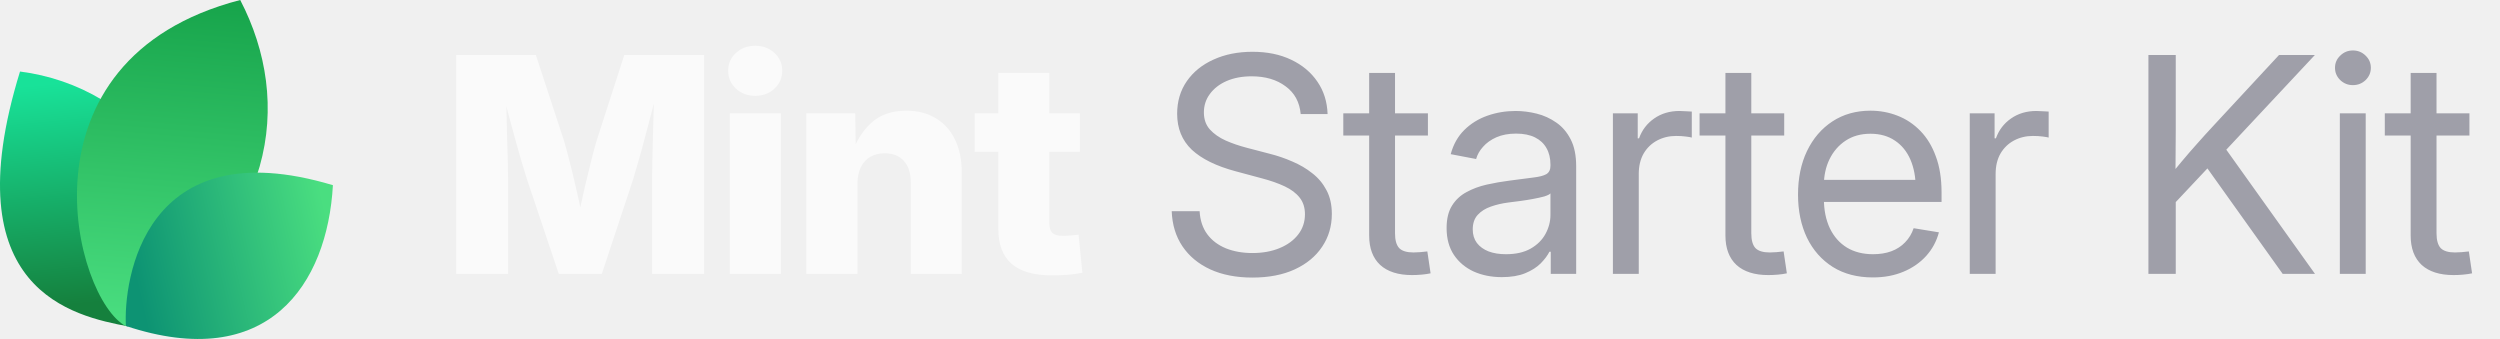
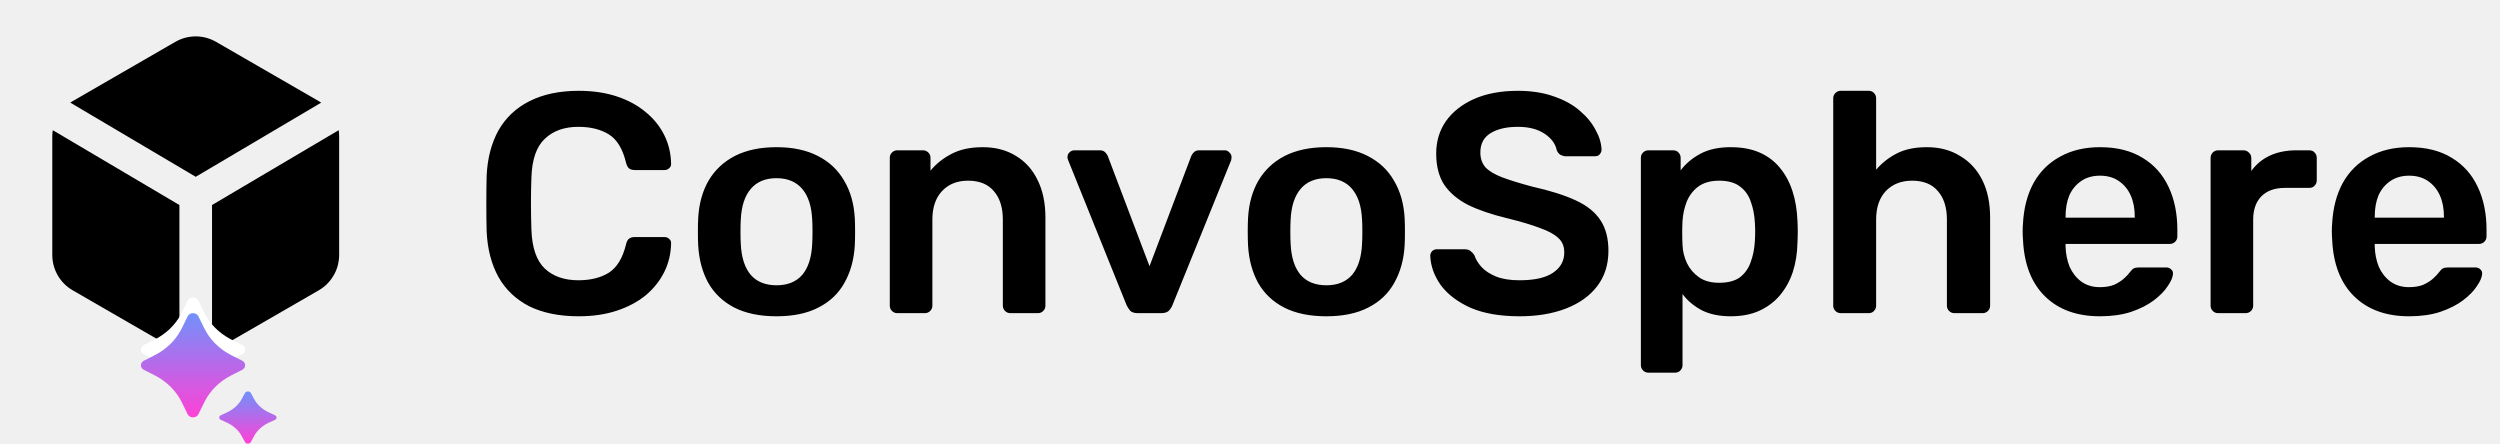
- <svg xmlns="http://www.w3.org/2000/svg" width="177" height="24" viewBox="0 0 177 24" fill="none">
-   <path d="M9.061 23.108C5.268 22.377 -3.391 20.627 1.417 5.064C9.634 6.099 16.973 14.064 9.061 23.108Z" fill="url(#paint0_linear_17557_2145)" />
-   <path d="M8.919 23.094C5.276 21.222 0.784 4.209 17.007 0C20.757 7.193 19.621 16.545 8.919 23.094Z" fill="url(#paint1_linear_17557_2145)" />
-   <path d="M8.914 23.079C8.735 19.882 10.159 9.085 23.57 13.111C23.181 20.123 18.984 26.418 8.914 23.079Z" fill="url(#paint2_linear_17557_2145)" />
-   <path d="M32.301 19.392V3.894H37.938L39.925 9.948C40.036 10.315 40.164 10.787 40.31 11.362C40.462 11.938 40.611 12.552 40.757 13.204C40.91 13.855 41.048 14.483 41.173 15.086C41.305 15.682 41.412 16.192 41.495 16.615H40.695C40.771 16.192 40.871 15.682 40.996 15.086C41.128 14.49 41.267 13.866 41.412 13.214C41.565 12.562 41.714 11.948 41.86 11.373C42.005 10.79 42.133 10.315 42.244 9.948L44.2 3.894H49.848V19.392H46.166V12.704C46.166 12.357 46.173 11.917 46.187 11.383C46.2 10.849 46.214 10.27 46.228 9.646C46.249 9.022 46.266 8.391 46.28 7.753C46.301 7.115 46.311 6.519 46.311 5.964H46.623C46.485 6.561 46.332 7.181 46.166 7.826C45.999 8.471 45.833 9.102 45.666 9.719C45.507 10.336 45.351 10.901 45.198 11.414C45.053 11.928 44.928 12.357 44.824 12.704L42.608 19.392H39.561L37.314 12.704C37.203 12.357 37.072 11.928 36.919 11.414C36.773 10.901 36.614 10.34 36.441 9.729C36.274 9.112 36.104 8.481 35.931 7.836C35.764 7.192 35.608 6.567 35.463 5.964H35.827C35.834 6.512 35.844 7.105 35.858 7.743C35.872 8.374 35.886 9.005 35.9 9.636C35.92 10.26 35.938 10.839 35.952 11.373C35.965 11.907 35.972 12.351 35.972 12.704V19.392H32.301ZM51.668 19.392V8.024H55.288V19.392H51.668ZM53.468 6.786C52.927 6.786 52.473 6.616 52.105 6.276C51.738 5.93 51.554 5.507 51.554 5.007C51.554 4.508 51.738 4.088 52.105 3.749C52.473 3.409 52.927 3.239 53.468 3.239C54.009 3.239 54.463 3.409 54.83 3.749C55.198 4.082 55.382 4.501 55.382 5.007C55.382 5.507 55.198 5.93 54.83 6.276C54.463 6.616 54.009 6.786 53.468 6.786ZM60.708 13.027V19.392H57.088V8.024H60.551L60.593 10.967H60.281C60.593 10.024 61.061 9.268 61.685 8.7C62.309 8.124 63.138 7.836 64.171 7.836C64.975 7.836 65.672 8.017 66.262 8.377C66.851 8.731 67.302 9.234 67.614 9.885C67.933 10.537 68.092 11.307 68.092 12.194V19.392H64.483V12.912C64.483 12.26 64.32 11.754 63.994 11.394C63.675 11.033 63.221 10.853 62.632 10.853C62.25 10.853 61.914 10.936 61.623 11.102C61.332 11.269 61.106 11.515 60.947 11.841C60.787 12.16 60.708 12.555 60.708 13.027ZM76.456 8.024V10.749H69.008V8.024H76.456ZM70.683 5.163H74.292V15.783C74.292 16.102 74.361 16.334 74.5 16.48C74.646 16.625 74.899 16.698 75.259 16.698C75.405 16.698 75.596 16.688 75.831 16.667C76.074 16.646 76.251 16.629 76.362 16.615L76.632 19.309C76.313 19.378 75.963 19.427 75.582 19.455C75.207 19.482 74.836 19.496 74.469 19.496C73.2 19.496 72.25 19.222 71.619 18.674C70.995 18.127 70.683 17.308 70.683 16.22V5.163Z" fill="#FAFAFA" />
-   <path d="M88.667 19.652C87.523 19.652 86.528 19.458 85.682 19.07C84.843 18.681 84.188 18.137 83.716 17.437C83.245 16.736 82.992 15.908 82.957 14.951H84.933C84.968 15.596 85.148 16.14 85.474 16.584C85.8 17.021 86.24 17.354 86.795 17.582C87.35 17.804 87.974 17.915 88.667 17.915C89.388 17.915 90.026 17.801 90.581 17.572C91.143 17.343 91.583 17.024 91.902 16.615C92.228 16.199 92.391 15.717 92.391 15.169C92.391 14.698 92.266 14.306 92.017 13.994C91.767 13.675 91.413 13.408 90.956 13.193C90.498 12.978 89.954 12.787 89.323 12.621L87.502 12.132C86.123 11.765 85.082 11.255 84.382 10.603C83.689 9.944 83.342 9.095 83.342 8.055C83.342 7.174 83.571 6.404 84.028 5.746C84.486 5.087 85.117 4.577 85.921 4.217C86.726 3.849 87.645 3.666 88.678 3.666C89.718 3.666 90.63 3.853 91.413 4.227C92.204 4.602 92.824 5.122 93.275 5.787C93.726 6.446 93.965 7.209 93.993 8.076H92.089C92.013 7.23 91.656 6.574 91.018 6.11C90.387 5.638 89.586 5.403 88.615 5.403C87.95 5.403 87.36 5.513 86.847 5.735C86.341 5.957 85.946 6.262 85.661 6.651C85.377 7.032 85.235 7.469 85.235 7.961C85.235 8.447 85.377 8.849 85.661 9.168C85.946 9.48 86.317 9.74 86.774 9.948C87.232 10.149 87.724 10.319 88.251 10.457L89.884 10.884C90.439 11.023 90.977 11.206 91.496 11.435C92.023 11.657 92.495 11.934 92.911 12.267C93.334 12.593 93.67 12.995 93.92 13.474C94.17 13.945 94.294 14.504 94.294 15.149C94.294 16.015 94.066 16.788 93.608 17.468C93.157 18.148 92.512 18.681 91.673 19.07C90.834 19.458 89.832 19.652 88.667 19.652ZM101.097 8.024V9.594H95.106V8.024H101.097ZM96.937 5.163H98.767V16.521C98.767 17 98.865 17.347 99.059 17.562C99.26 17.77 99.6 17.874 100.078 17.874C100.21 17.874 100.366 17.867 100.546 17.853C100.733 17.832 100.903 17.815 101.056 17.801L101.285 19.351C101.097 19.392 100.886 19.423 100.65 19.444C100.414 19.465 100.189 19.475 99.974 19.475C98.996 19.475 98.244 19.236 97.717 18.758C97.197 18.272 96.937 17.579 96.937 16.677V5.163ZM106.33 19.621C105.595 19.621 104.932 19.489 104.343 19.226C103.754 18.955 103.285 18.564 102.939 18.05C102.592 17.53 102.419 16.896 102.419 16.147C102.419 15.495 102.547 14.965 102.804 14.556C103.06 14.146 103.403 13.828 103.833 13.599C104.263 13.363 104.742 13.186 105.269 13.068C105.796 12.95 106.333 12.857 106.881 12.787C107.574 12.69 108.132 12.617 108.555 12.569C108.978 12.52 109.287 12.441 109.481 12.33C109.675 12.212 109.772 12.014 109.772 11.737V11.654C109.772 11.203 109.679 10.815 109.492 10.489C109.311 10.163 109.041 9.91 108.68 9.729C108.32 9.549 107.872 9.459 107.338 9.459C106.805 9.459 106.34 9.546 105.945 9.719C105.556 9.892 105.241 10.118 104.998 10.395C104.755 10.665 104.593 10.953 104.509 11.258L102.71 10.915C102.897 10.222 103.22 9.65 103.677 9.199C104.135 8.748 104.679 8.412 105.31 8.19C105.941 7.968 106.607 7.857 107.307 7.857C107.8 7.857 108.295 7.92 108.795 8.044C109.301 8.169 109.765 8.381 110.188 8.679C110.611 8.97 110.951 9.369 111.208 9.875C111.464 10.374 111.593 11.005 111.593 11.768V19.392H109.793V17.822H109.7C109.568 18.085 109.363 18.359 109.086 18.643C108.809 18.921 108.444 19.153 107.994 19.34C107.543 19.527 106.988 19.621 106.33 19.621ZM106.621 17.998C107.321 17.998 107.904 17.867 108.368 17.603C108.84 17.333 109.19 16.986 109.419 16.563C109.654 16.133 109.772 15.682 109.772 15.211V13.692C109.703 13.769 109.554 13.841 109.325 13.911C109.096 13.973 108.829 14.032 108.524 14.088C108.226 14.143 107.921 14.192 107.609 14.233C107.304 14.275 107.033 14.309 106.798 14.337C106.354 14.393 105.938 14.49 105.549 14.628C105.168 14.76 104.86 14.954 104.624 15.211C104.388 15.467 104.27 15.811 104.27 16.241C104.27 16.615 104.367 16.934 104.561 17.198C104.762 17.461 105.04 17.662 105.393 17.801C105.747 17.933 106.156 17.998 106.621 17.998ZM114.193 19.392V8.024H115.951V9.792H116.045C116.253 9.209 116.61 8.741 117.116 8.388C117.622 8.034 118.219 7.857 118.905 7.857C119.058 7.857 119.217 7.864 119.384 7.878C119.55 7.885 119.682 7.892 119.779 7.899V9.74C119.716 9.719 119.578 9.695 119.363 9.667C119.155 9.639 118.922 9.625 118.666 9.625C118.174 9.625 117.726 9.733 117.324 9.948C116.922 10.163 116.603 10.471 116.367 10.874C116.138 11.276 116.024 11.758 116.024 12.319V19.392H114.193ZM126.322 8.024V9.594H120.33V8.024H126.322ZM122.161 5.163H123.992V16.521C123.992 17 124.089 17.347 124.283 17.562C124.484 17.77 124.824 17.874 125.302 17.874C125.434 17.874 125.59 17.867 125.77 17.853C125.958 17.832 126.127 17.815 126.28 17.801L126.509 19.351C126.322 19.392 126.11 19.423 125.874 19.444C125.639 19.465 125.413 19.475 125.198 19.475C124.221 19.475 123.468 19.236 122.941 18.758C122.421 18.272 122.161 17.579 122.161 16.677V5.163ZM132.604 19.642C131.502 19.642 130.555 19.396 129.765 18.903C128.974 18.404 128.364 17.714 127.934 16.834C127.511 15.946 127.3 14.927 127.3 13.775C127.3 12.611 127.511 11.584 127.934 10.697C128.364 9.802 128.964 9.102 129.734 8.596C130.51 8.089 131.408 7.836 132.428 7.836C133.1 7.836 133.738 7.954 134.341 8.19C134.952 8.426 135.489 8.783 135.954 9.261C136.425 9.74 136.793 10.343 137.056 11.071C137.327 11.792 137.462 12.645 137.462 13.63V14.296H128.433V12.735H136.463L135.631 13.297C135.631 12.541 135.506 11.876 135.257 11.3C135.007 10.725 134.643 10.277 134.165 9.958C133.686 9.632 133.107 9.469 132.428 9.469C131.748 9.469 131.162 9.632 130.67 9.958C130.177 10.284 129.796 10.725 129.526 11.279C129.262 11.827 129.13 12.441 129.13 13.12V14.046C129.13 14.864 129.273 15.572 129.557 16.168C129.841 16.757 130.243 17.211 130.763 17.53C131.283 17.842 131.901 17.998 132.615 17.998C133.093 17.998 133.523 17.929 133.905 17.79C134.293 17.645 134.619 17.433 134.882 17.156C135.153 16.879 135.354 16.546 135.486 16.157L137.275 16.449C137.108 17.08 136.81 17.634 136.38 18.113C135.95 18.591 135.413 18.966 134.768 19.236C134.123 19.507 133.402 19.642 132.604 19.642ZM139.459 19.392V8.024H141.217V9.792H141.311C141.519 9.209 141.876 8.741 142.382 8.388C142.888 8.034 143.485 7.857 144.171 7.857C144.324 7.857 144.483 7.864 144.649 7.878C144.816 7.885 144.948 7.892 145.045 7.899V9.74C144.982 9.719 144.844 9.695 144.629 9.667C144.421 9.639 144.188 9.625 143.932 9.625C143.439 9.625 142.992 9.733 142.59 9.948C142.188 10.163 141.869 10.471 141.633 10.874C141.404 11.276 141.29 11.758 141.29 12.319V19.392H139.459ZM153.429 14.961V12.715C153.783 12.257 154.136 11.82 154.49 11.404C154.844 10.981 155.204 10.565 155.572 10.156C155.939 9.74 156.314 9.327 156.695 8.918L161.355 3.894H163.893L157.277 10.967H157.184L153.429 14.961ZM152.108 19.392V3.894H154.043V9.241L154.022 12.559L154.043 13.505V19.392H152.108ZM161.615 19.392L155.967 11.477L157.173 9.969L163.903 19.392H161.615ZM165.661 19.392V8.024H167.492V19.392H165.661ZM166.587 6.027C166.24 6.027 165.942 5.909 165.692 5.673C165.443 5.43 165.318 5.139 165.318 4.799C165.318 4.459 165.443 4.172 165.692 3.936C165.942 3.693 166.24 3.572 166.587 3.572C166.934 3.572 167.232 3.693 167.482 3.936C167.731 4.172 167.856 4.459 167.856 4.799C167.856 5.139 167.731 5.43 167.482 5.673C167.232 5.909 166.934 6.027 166.587 6.027ZM174.836 8.024V9.594H168.844V8.024H174.836ZM170.675 5.163H172.506V16.521C172.506 17 172.603 17.347 172.797 17.562C172.998 17.77 173.338 17.874 173.816 17.874C173.948 17.874 174.104 17.867 174.284 17.853C174.472 17.832 174.641 17.815 174.794 17.801L175.023 19.351C174.836 19.392 174.624 19.423 174.388 19.444C174.153 19.465 173.927 19.475 173.712 19.475C172.735 19.475 171.982 19.236 171.455 18.758C170.935 18.272 170.675 17.579 170.675 16.677V5.163Z" fill="#9F9FA9" />
+ <svg xmlns="http://www.w3.org/2000/svg" width="479" height="85" viewBox="0 0 479 85" fill="none">
+   <path d="M64.891 24.944L64.959 25.538L64.981 26.144V48.856C64.981 50.133 64.668 51.39 64.069 52.518C63.47 53.646 62.604 54.609 61.547 55.325L61.078 55.622L41.406 66.978L41.019 67.188L40.625 67.375V39.281L64.891 24.944ZM10.109 24.944L34.375 39.284V67.372C34.108 67.255 33.847 67.124 33.594 66.978L13.925 55.622C12.737 54.936 11.751 53.95 11.066 52.762C10.38 51.575 10.019 50.228 10.019 48.856V26.144C10.019 25.738 10.05 25.337 10.113 24.944H10.109ZM41.406 8.022L61.075 19.378C61.231 19.472 61.388 19.566 61.538 19.666L37.5 33.875L13.463 19.663C13.613 19.561 13.768 19.465 13.925 19.375L33.594 8.019C34.781 7.333 36.129 6.972 37.5 6.972C38.871 6.972 40.219 7.336 41.406 8.022Z" fill="black" />
+   <path d="M35.96 57.6C36.335 56.84 37.491 56.803 37.945 57.486L38.01 57.6L39.167 59.945C40.178 61.992 41.858 63.712 43.984 64.876L44.342 65.065L46.396 66.105C46.56 66.187 46.697 66.305 46.797 66.447C46.897 66.59 46.956 66.753 46.968 66.921C46.98 67.089 46.945 67.257 46.866 67.41C46.788 67.563 46.667 67.696 46.517 67.797L46.397 67.867L44.342 68.907C42.173 70.005 40.429 71.673 39.342 73.689L39.167 74.027L38.01 76.372C37.635 77.132 36.479 77.169 36.025 76.486L35.96 76.372L34.803 74.027C33.792 71.98 32.112 70.259 29.986 69.096L29.628 68.907L27.574 67.867C27.41 67.784 27.273 67.666 27.173 67.524C27.073 67.381 27.014 67.218 27.002 67.05C26.99 66.882 27.025 66.714 27.104 66.561C27.183 66.408 27.302 66.275 27.453 66.175L27.573 66.105L29.628 65.065C31.797 63.966 33.541 62.298 34.628 60.283L34.803 59.945L35.96 57.6Z" fill="white" />
+   <path d="M35.96 60.6C36.335 59.84 37.491 59.803 37.945 60.486L38.01 60.6L39.167 62.945C40.178 64.992 41.858 66.712 43.984 67.876L44.342 68.065L46.396 69.105C46.56 69.187 46.697 69.305 46.797 69.447C46.897 69.59 46.956 69.753 46.968 69.921C46.98 70.089 46.945 70.257 46.866 70.41C46.788 70.563 46.667 70.696 46.517 70.797L46.397 70.867L44.342 71.907C42.173 73.005 40.429 74.673 39.342 76.689L39.167 77.027L38.01 79.372C37.635 80.132 36.479 80.169 36.025 79.486L35.96 79.372L34.803 77.027C33.792 74.98 32.112 73.259 29.986 72.096L29.628 71.907L27.574 70.867C27.41 70.784 27.273 70.666 27.173 70.524C27.073 70.381 27.014 70.218 27.002 70.05C26.99 69.882 27.025 69.714 27.104 69.561C27.183 69.408 27.302 69.275 27.453 69.175L27.573 69.105L29.628 68.065C31.797 66.966 33.541 65.298 34.628 63.283L34.803 62.945L35.96 60.6Z" fill="url(#paint0_linear_24_96)" />
+   <path d="M46.935 75.3C47.142 74.92 47.779 74.901 48.029 75.243L48.065 75.3L48.702 76.474C49.259 77.499 50.184 78.361 51.355 78.944L51.552 79.038L52.684 79.559C52.774 79.6 52.85 79.659 52.905 79.731C52.96 79.802 52.992 79.883 52.999 79.968C53.005 80.052 52.986 80.136 52.943 80.213C52.9 80.289 52.833 80.356 52.751 80.406L52.685 80.441L51.552 80.962C50.358 81.512 49.397 82.347 48.798 83.356L48.702 83.526L48.065 84.7C47.858 85.08 47.221 85.099 46.971 84.757L46.935 84.7L46.298 83.526C45.741 82.501 44.816 81.639 43.645 81.056L43.448 80.962L42.316 80.441C42.226 80.4 42.15 80.341 42.095 80.269C42.04 80.198 42.008 80.117 42.001 80.032C41.995 79.948 42.014 79.864 42.057 79.787C42.1 79.711 42.167 79.644 42.249 79.594L42.315 79.559L43.448 79.038C44.642 78.488 45.603 77.653 46.202 76.644L46.298 76.474L46.935 75.3Z" fill="url(#paint1_linear_24_96)" />
+   <path d="M110.88 60.6C107.16 60.6 104 59.96 101.4 58.68C98.84 57.36 96.88 55.5 95.52 53.1C94.16 50.66 93.4 47.74 93.24 44.34C93.2 42.7 93.18 40.94 93.18 39.06C93.18 37.18 93.2 35.38 93.24 33.66C93.4 30.3 94.16 27.4 95.52 24.96C96.92 22.52 98.9 20.66 101.46 19.38C104.06 18.06 107.2 17.4 110.88 17.4C113.6 17.4 116.04 17.76 118.2 18.48C120.36 19.2 122.2 20.2 123.72 21.48C125.24 22.72 126.42 24.18 127.26 25.86C128.1 27.54 128.54 29.36 128.58 31.32C128.62 31.68 128.5 31.98 128.22 32.22C127.98 32.46 127.68 32.58 127.32 32.58H121.62C121.18 32.58 120.82 32.48 120.54 32.28C120.26 32.04 120.06 31.66 119.94 31.14C119.3 28.5 118.2 26.7 116.64 25.74C115.08 24.78 113.14 24.3 110.82 24.3C108.14 24.3 106 25.06 104.4 26.58C102.8 28.06 101.94 30.52 101.82 33.96C101.7 37.24 101.7 40.6 101.82 44.04C101.94 47.48 102.8 49.96 104.4 51.48C106 52.96 108.14 53.7 110.82 53.7C113.14 53.7 115.08 53.22 116.64 52.26C118.2 51.26 119.3 49.46 119.94 46.86C120.06 46.3 120.26 45.92 120.54 45.72C120.82 45.52 121.18 45.42 121.62 45.42H127.32C127.68 45.42 127.98 45.54 128.22 45.78C128.5 46.02 128.62 46.32 128.58 46.68C128.54 48.64 128.1 50.46 127.26 52.14C126.42 53.82 125.24 55.3 123.72 56.58C122.2 57.82 120.36 58.8 118.2 59.52C116.04 60.24 113.6 60.6 110.88 60.6ZM148.776 60.6C145.576 60.6 142.876 60.04 140.676 58.92C138.516 57.8 136.856 56.22 135.696 54.18C134.576 52.14 133.936 49.76 133.776 47.04C133.736 46.32 133.716 45.44 133.716 44.4C133.716 43.36 133.736 42.48 133.776 41.76C133.936 39 134.596 36.62 135.756 34.62C136.956 32.58 138.636 31 140.796 29.88C142.996 28.76 145.656 28.2 148.776 28.2C151.896 28.2 154.536 28.76 156.696 29.88C158.896 31 160.576 32.58 161.736 34.62C162.936 36.62 163.616 39 163.776 41.76C163.816 42.48 163.836 43.36 163.836 44.4C163.836 45.44 163.816 46.32 163.776 47.04C163.616 49.76 162.956 52.14 161.796 54.18C160.676 56.22 159.016 57.8 156.816 58.92C154.656 60.04 151.976 60.6 148.776 60.6ZM148.776 54.66C150.896 54.66 152.536 54 153.696 52.68C154.856 51.32 155.496 49.34 155.616 46.74C155.656 46.14 155.676 45.36 155.676 44.4C155.676 43.44 155.656 42.66 155.616 42.06C155.496 39.5 154.856 37.54 153.696 36.18C152.536 34.82 150.896 34.14 148.776 34.14C146.656 34.14 145.016 34.82 143.856 36.18C142.696 37.54 142.056 39.5 141.936 42.06C141.896 42.66 141.876 43.44 141.876 44.4C141.876 45.36 141.896 46.14 141.936 46.74C142.056 49.34 142.696 51.32 143.856 52.68C145.016 54 146.656 54.66 148.776 54.66ZM171.923 60C171.523 60 171.183 59.86 170.903 59.58C170.623 59.3 170.483 58.96 170.483 58.56V30.24C170.483 29.84 170.623 29.5 170.903 29.22C171.183 28.94 171.523 28.8 171.923 28.8H176.843C177.243 28.8 177.583 28.94 177.863 29.22C178.143 29.5 178.283 29.84 178.283 30.24V32.7C179.323 31.42 180.643 30.36 182.243 29.52C183.883 28.64 185.903 28.2 188.303 28.2C190.743 28.2 192.863 28.76 194.663 29.88C196.463 30.96 197.843 32.5 198.803 34.5C199.803 36.5 200.303 38.9 200.303 41.7V58.56C200.303 58.96 200.163 59.3 199.883 59.58C199.603 59.86 199.263 60 198.863 60H193.583C193.183 60 192.843 59.86 192.563 59.58C192.283 59.3 192.143 58.96 192.143 58.56V42.06C192.143 39.74 191.563 37.92 190.403 36.6C189.283 35.28 187.643 34.62 185.483 34.62C183.403 34.62 181.743 35.28 180.503 36.6C179.263 37.92 178.643 39.74 178.643 42.06V58.56C178.643 58.96 178.503 59.3 178.223 59.58C177.943 59.86 177.603 60 177.203 60H171.923ZM218.027 60C217.387 60 216.907 59.86 216.587 59.58C216.307 59.26 216.067 58.9 215.867 58.5L204.647 30.66C204.567 30.46 204.527 30.28 204.527 30.12C204.527 29.76 204.647 29.46 204.887 29.22C205.167 28.94 205.487 28.8 205.847 28.8H210.707C211.187 28.8 211.547 28.94 211.787 29.22C212.027 29.46 212.187 29.7 212.267 29.94L220.247 51L228.227 29.94C228.307 29.7 228.467 29.46 228.707 29.22C228.947 28.94 229.307 28.8 229.787 28.8H234.707C235.027 28.8 235.307 28.94 235.547 29.22C235.827 29.46 235.967 29.76 235.967 30.12C235.967 30.28 235.947 30.46 235.907 30.66L224.627 58.5C224.467 58.9 224.227 59.26 223.907 59.58C223.587 59.86 223.107 60 222.467 60H218.027ZM254.127 60.6C250.927 60.6 248.227 60.04 246.027 58.92C243.867 57.8 242.207 56.22 241.047 54.18C239.927 52.14 239.287 49.76 239.127 47.04C239.087 46.32 239.067 45.44 239.067 44.4C239.067 43.36 239.087 42.48 239.127 41.76C239.287 39 239.947 36.62 241.107 34.62C242.307 32.58 243.987 31 246.147 29.88C248.347 28.76 251.007 28.2 254.127 28.2C257.247 28.2 259.887 28.76 262.047 29.88C264.247 31 265.927 32.58 267.087 34.62C268.287 36.62 268.967 39 269.127 41.76C269.167 42.48 269.187 43.36 269.187 44.4C269.187 45.44 269.167 46.32 269.127 47.04C268.967 49.76 268.307 52.14 267.147 54.18C266.027 56.22 264.367 57.8 262.167 58.92C260.007 60.04 257.327 60.6 254.127 60.6ZM254.127 54.66C256.247 54.66 257.887 54 259.047 52.68C260.207 51.32 260.847 49.34 260.967 46.74C261.007 46.14 261.027 45.36 261.027 44.4C261.027 43.44 261.007 42.66 260.967 42.06C260.847 39.5 260.207 37.54 259.047 36.18C257.887 34.82 256.247 34.14 254.127 34.14C252.007 34.14 250.367 34.82 249.207 36.18C248.047 37.54 247.407 39.5 247.287 42.06C247.247 42.66 247.227 43.44 247.227 44.4C247.227 45.36 247.247 46.14 247.287 46.74C247.407 49.34 248.047 51.32 249.207 52.68C250.367 54 252.007 54.66 254.127 54.66ZM291.135 60.6C287.415 60.6 284.295 60.06 281.775 58.98C279.295 57.86 277.395 56.42 276.075 54.66C274.795 52.86 274.115 50.98 274.035 49.02C274.035 48.66 274.155 48.36 274.395 48.12C274.635 47.88 274.935 47.76 275.295 47.76H280.635C281.155 47.76 281.535 47.88 281.775 48.12C282.055 48.32 282.295 48.58 282.495 48.9C282.735 49.66 283.195 50.42 283.875 51.18C284.555 51.9 285.475 52.5 286.635 52.98C287.835 53.46 289.335 53.7 291.135 53.7C294.015 53.7 296.155 53.22 297.555 52.26C298.995 51.3 299.715 50 299.715 48.36C299.715 47.2 299.335 46.28 298.575 45.6C297.815 44.88 296.635 44.24 295.035 43.68C293.475 43.08 291.395 42.46 288.795 41.82C285.795 41.1 283.275 40.24 281.235 39.24C279.235 38.2 277.715 36.9 276.675 35.34C275.675 33.78 275.175 31.8 275.175 29.4C275.175 27.08 275.795 25.02 277.035 23.22C278.315 21.42 280.115 20 282.435 18.96C284.795 17.92 287.595 17.4 290.835 17.4C293.435 17.4 295.735 17.76 297.735 18.48C299.735 19.16 301.395 20.08 302.715 21.24C304.035 22.36 305.035 23.58 305.715 24.9C306.435 26.18 306.815 27.44 306.855 28.68C306.855 29 306.735 29.3 306.495 29.58C306.295 29.82 305.995 29.94 305.595 29.94H300.015C299.695 29.94 299.375 29.86 299.055 29.7C298.735 29.54 298.475 29.24 298.275 28.8C298.035 27.56 297.255 26.5 295.935 25.62C294.615 24.74 292.915 24.3 290.835 24.3C288.675 24.3 286.935 24.7 285.615 25.5C284.295 26.3 283.635 27.54 283.635 29.22C283.635 30.34 283.955 31.28 284.595 32.04C285.275 32.76 286.335 33.4 287.775 33.96C289.255 34.52 291.195 35.12 293.595 35.76C296.995 36.52 299.775 37.4 301.935 38.4C304.095 39.4 305.675 40.68 306.675 42.24C307.675 43.76 308.175 45.7 308.175 48.06C308.175 50.7 307.455 52.96 306.015 54.84C304.615 56.68 302.635 58.1 300.075 59.1C297.515 60.1 294.535 60.6 291.135 60.6ZM315.831 71.4C315.431 71.4 315.091 71.26 314.811 70.98C314.531 70.7 314.391 70.36 314.391 69.96V30.24C314.391 29.84 314.531 29.5 314.811 29.22C315.091 28.94 315.431 28.8 315.831 28.8H320.571C321.011 28.8 321.351 28.94 321.591 29.22C321.871 29.5 322.011 29.84 322.011 30.24V32.64C322.971 31.36 324.231 30.3 325.791 29.46C327.351 28.62 329.291 28.2 331.611 28.2C333.731 28.2 335.571 28.54 337.131 29.22C338.691 29.9 339.991 30.88 341.031 32.16C342.071 33.4 342.871 34.88 343.431 36.6C343.991 38.32 344.311 40.22 344.391 42.3C344.431 42.98 344.451 43.68 344.451 44.4C344.451 45.12 344.431 45.84 344.391 46.56C344.351 48.56 344.051 50.42 343.491 52.14C342.931 53.82 342.111 55.3 341.031 56.58C339.991 57.82 338.691 58.8 337.131 59.52C335.571 60.24 333.731 60.6 331.611 60.6C329.451 60.6 327.611 60.22 326.091 59.46C324.571 58.66 323.331 57.62 322.371 56.34V69.96C322.371 70.36 322.231 70.7 321.951 70.98C321.711 71.26 321.371 71.4 320.931 71.4H315.831ZM329.391 54.18C331.111 54.18 332.451 53.82 333.411 53.1C334.371 52.34 335.051 51.36 335.451 50.16C335.891 48.96 336.151 47.64 336.231 46.2C336.311 45 336.311 43.8 336.231 42.6C336.151 41.16 335.891 39.84 335.451 38.64C335.051 37.44 334.371 36.48 333.411 35.76C332.451 35 331.111 34.62 329.391 34.62C327.751 34.62 326.411 35 325.371 35.76C324.371 36.52 323.631 37.5 323.151 38.7C322.711 39.86 322.451 41.06 322.371 42.3C322.331 43.02 322.311 43.78 322.311 44.58C322.311 45.38 322.331 46.16 322.371 46.92C322.411 48.12 322.691 49.28 323.211 50.4C323.731 51.48 324.491 52.38 325.491 53.1C326.491 53.82 327.791 54.18 329.391 54.18ZM352.687 60C352.287 60 351.947 59.86 351.667 59.58C351.387 59.3 351.247 58.96 351.247 58.56V18.84C351.247 18.44 351.387 18.1 351.667 17.82C351.947 17.54 352.287 17.4 352.687 17.4H358.027C358.467 17.4 358.807 17.54 359.047 17.82C359.327 18.1 359.467 18.44 359.467 18.84V32.52C360.547 31.24 361.867 30.2 363.427 29.4C364.987 28.6 366.907 28.2 369.187 28.2C371.627 28.2 373.747 28.76 375.547 29.88C377.387 30.96 378.807 32.5 379.807 34.5C380.807 36.5 381.307 38.9 381.307 41.7V58.56C381.307 58.96 381.167 59.3 380.887 59.58C380.607 59.86 380.267 60 379.867 60H374.467C374.067 60 373.727 59.86 373.447 59.58C373.167 59.3 373.027 58.96 373.027 58.56V42.06C373.027 39.74 372.447 37.92 371.287 36.6C370.167 35.28 368.527 34.62 366.367 34.62C364.287 34.62 362.607 35.28 361.327 36.6C360.087 37.92 359.467 39.74 359.467 42.06V58.56C359.467 58.96 359.327 59.3 359.047 59.58C358.807 59.86 358.467 60 358.027 60H352.687ZM402.361 60.6C397.921 60.6 394.401 59.32 391.801 56.76C389.201 54.2 387.801 50.56 387.601 45.84C387.561 45.44 387.541 44.94 387.541 44.34C387.541 43.7 387.561 43.2 387.601 42.84C387.761 39.84 388.441 37.24 389.641 35.04C390.881 32.84 392.581 31.16 394.741 30C396.901 28.8 399.441 28.2 402.361 28.2C405.601 28.2 408.321 28.88 410.521 30.24C412.721 31.56 414.381 33.42 415.501 35.82C416.621 38.18 417.181 40.92 417.181 44.04V45.3C417.181 45.7 417.041 46.04 416.761 46.32C416.481 46.6 416.121 46.74 415.681 46.74H395.761C395.761 46.74 395.761 46.8 395.761 46.92C395.761 47.04 395.761 47.14 395.761 47.22C395.801 48.62 396.061 49.92 396.541 51.12C397.061 52.28 397.801 53.22 398.761 53.94C399.761 54.66 400.941 55.02 402.301 55.02C403.421 55.02 404.361 54.86 405.121 54.54C405.881 54.18 406.501 53.78 406.981 53.34C407.461 52.9 407.801 52.54 408.001 52.26C408.361 51.78 408.641 51.5 408.841 51.42C409.081 51.3 409.421 51.24 409.861 51.24H415.021C415.421 51.24 415.741 51.36 415.981 51.6C416.261 51.84 416.381 52.14 416.341 52.5C416.301 53.14 415.961 53.92 415.321 54.84C414.721 55.76 413.841 56.66 412.681 57.54C411.521 58.42 410.061 59.16 408.301 59.76C406.581 60.32 404.601 60.6 402.361 60.6ZM395.761 41.7H409.021V41.52C409.021 39.96 408.761 38.6 408.241 37.44C407.721 36.28 406.961 35.36 405.961 34.68C404.961 34 403.761 33.66 402.361 33.66C400.961 33.66 399.761 34 398.761 34.68C397.761 35.36 397.001 36.28 396.481 37.44C396.001 38.6 395.761 39.96 395.761 41.52V41.7ZM424.99 60C424.59 60 424.25 59.86 423.97 59.58C423.69 59.3 423.55 58.96 423.55 58.56V30.3C423.55 29.86 423.69 29.5 423.97 29.22C424.25 28.94 424.59 28.8 424.99 28.8H429.85C430.25 28.8 430.59 28.94 430.87 29.22C431.19 29.5 431.35 29.86 431.35 30.3V32.76C432.27 31.48 433.45 30.5 434.89 29.82C436.37 29.14 438.07 28.8 439.99 28.8H442.45C442.89 28.8 443.23 28.94 443.47 29.22C443.75 29.5 443.89 29.84 443.89 30.24V34.56C443.89 34.96 443.75 35.3 443.47 35.58C443.23 35.86 442.89 36 442.45 36H437.77C435.85 36 434.35 36.54 433.27 37.62C432.23 38.7 431.71 40.18 431.71 42.06V58.56C431.71 58.96 431.57 59.3 431.29 59.58C431.01 59.86 430.65 60 430.21 60H424.99ZM461.599 60.6C457.159 60.6 453.639 59.32 451.039 56.76C448.439 54.2 447.039 50.56 446.839 45.84C446.799 45.44 446.779 44.94 446.779 44.34C446.779 43.7 446.799 43.2 446.839 42.84C446.999 39.84 447.679 37.24 448.879 35.04C450.119 32.84 451.819 31.16 453.979 30C456.139 28.8 458.679 28.2 461.599 28.2C464.839 28.2 467.559 28.88 469.759 30.24C471.959 31.56 473.619 33.42 474.739 35.82C475.859 38.18 476.419 40.92 476.419 44.04V45.3C476.419 45.7 476.279 46.04 475.999 46.32C475.719 46.6 475.359 46.74 474.919 46.74H454.999C454.999 46.74 454.999 46.8 454.999 46.92C454.999 47.04 454.999 47.14 454.999 47.22C455.039 48.62 455.299 49.92 455.779 51.12C456.299 52.28 457.039 53.22 457.999 53.94C458.999 54.66 460.179 55.02 461.539 55.02C462.659 55.02 463.599 54.86 464.359 54.54C465.119 54.18 465.739 53.78 466.219 53.34C466.699 52.9 467.039 52.54 467.239 52.26C467.599 51.78 467.879 51.5 468.079 51.42C468.319 51.3 468.659 51.24 469.099 51.24H474.259C474.659 51.24 474.979 51.36 475.219 51.6C475.499 51.84 475.619 52.14 475.579 52.5C475.539 53.14 475.199 53.92 474.559 54.84C473.959 55.76 473.079 56.66 471.919 57.54C470.759 58.42 469.299 59.16 467.539 59.76C465.819 60.32 463.839 60.6 461.599 60.6ZM454.999 41.7H468.259V41.52C468.259 39.96 467.999 38.6 467.479 37.44C466.959 36.28 466.199 35.36 465.199 34.68C464.199 34 462.999 33.66 461.599 33.66C460.199 33.66 458.999 34 457.999 34.68C456.999 35.36 456.239 36.28 455.719 37.44C455.239 38.6 454.999 39.96 454.999 41.52V41.7Z" fill="black" />
  <defs>
-     <linearGradient id="paint0_linear_17557_2145" x1="3.776" y1="5.916" x2="5.232" y2="21.559" gradientUnits="userSpaceOnUse">
-       <stop stop-color="#18E299" />
-       <stop offset="1" stop-color="#15803D" />
+     <linearGradient id="paint0_linear_24_96" x1="36.985" y1="60" x2="36.985" y2="79.971" gradientUnits="userSpaceOnUse">
+       <stop stop-color="#7091FB" />
+       <stop offset="1" stop-color="#FF41D6" />
    </linearGradient>
-     <linearGradient id="paint1_linear_17557_2145" x1="12.171" y1="-0.718" x2="10.19" y2="22.983" gradientUnits="userSpaceOnUse">
-       <stop stop-color="#16A34A" />
-       <stop offset="1" stop-color="#4ADE80" />
-     </linearGradient>
-     <linearGradient id="paint2_linear_17557_2145" x1="23.133" y1="15.353" x2="9.338" y2="18.52" gradientUnits="userSpaceOnUse">
-       <stop stop-color="#4ADE80" />
-       <stop offset="1" stop-color="#0D9373" />
+     <linearGradient id="paint1_linear_24_96" x1="47.5" y1="75" x2="47.5" y2="85" gradientUnits="userSpaceOnUse">
+       <stop stop-color="#7091FB" />
+       <stop offset="1" stop-color="#FF41D6" />
    </linearGradient>
  </defs>
</svg>
